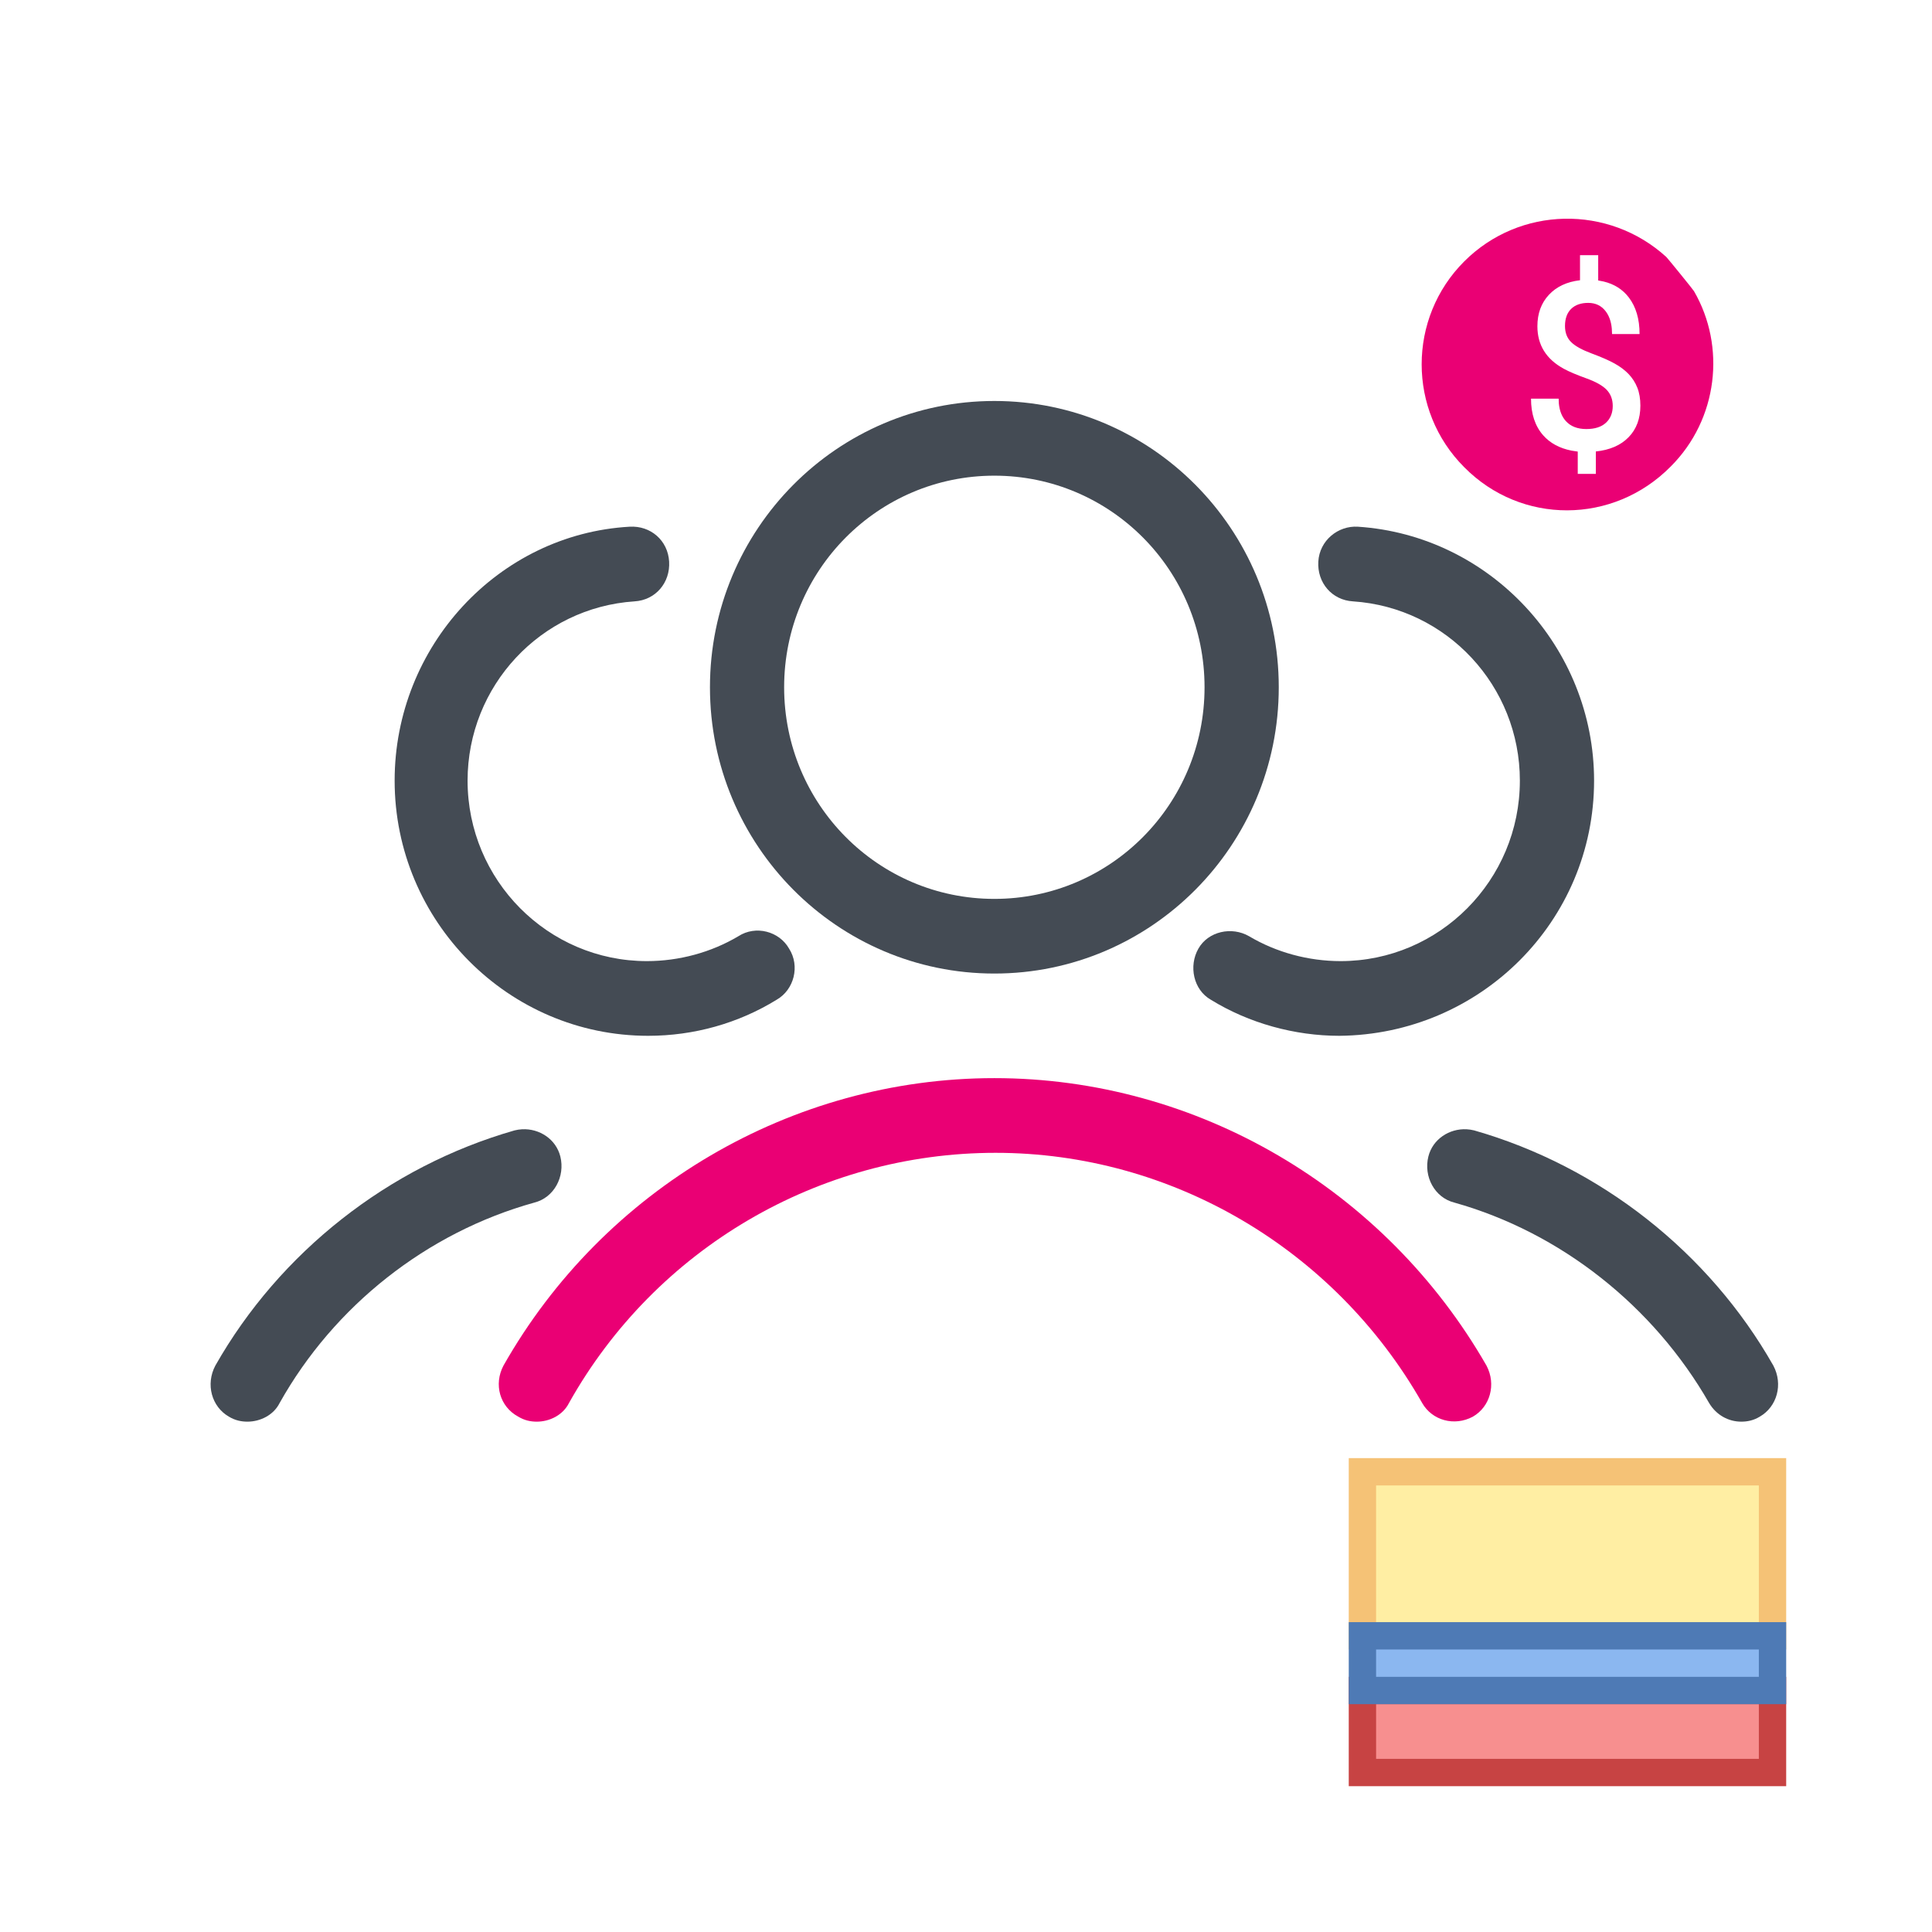
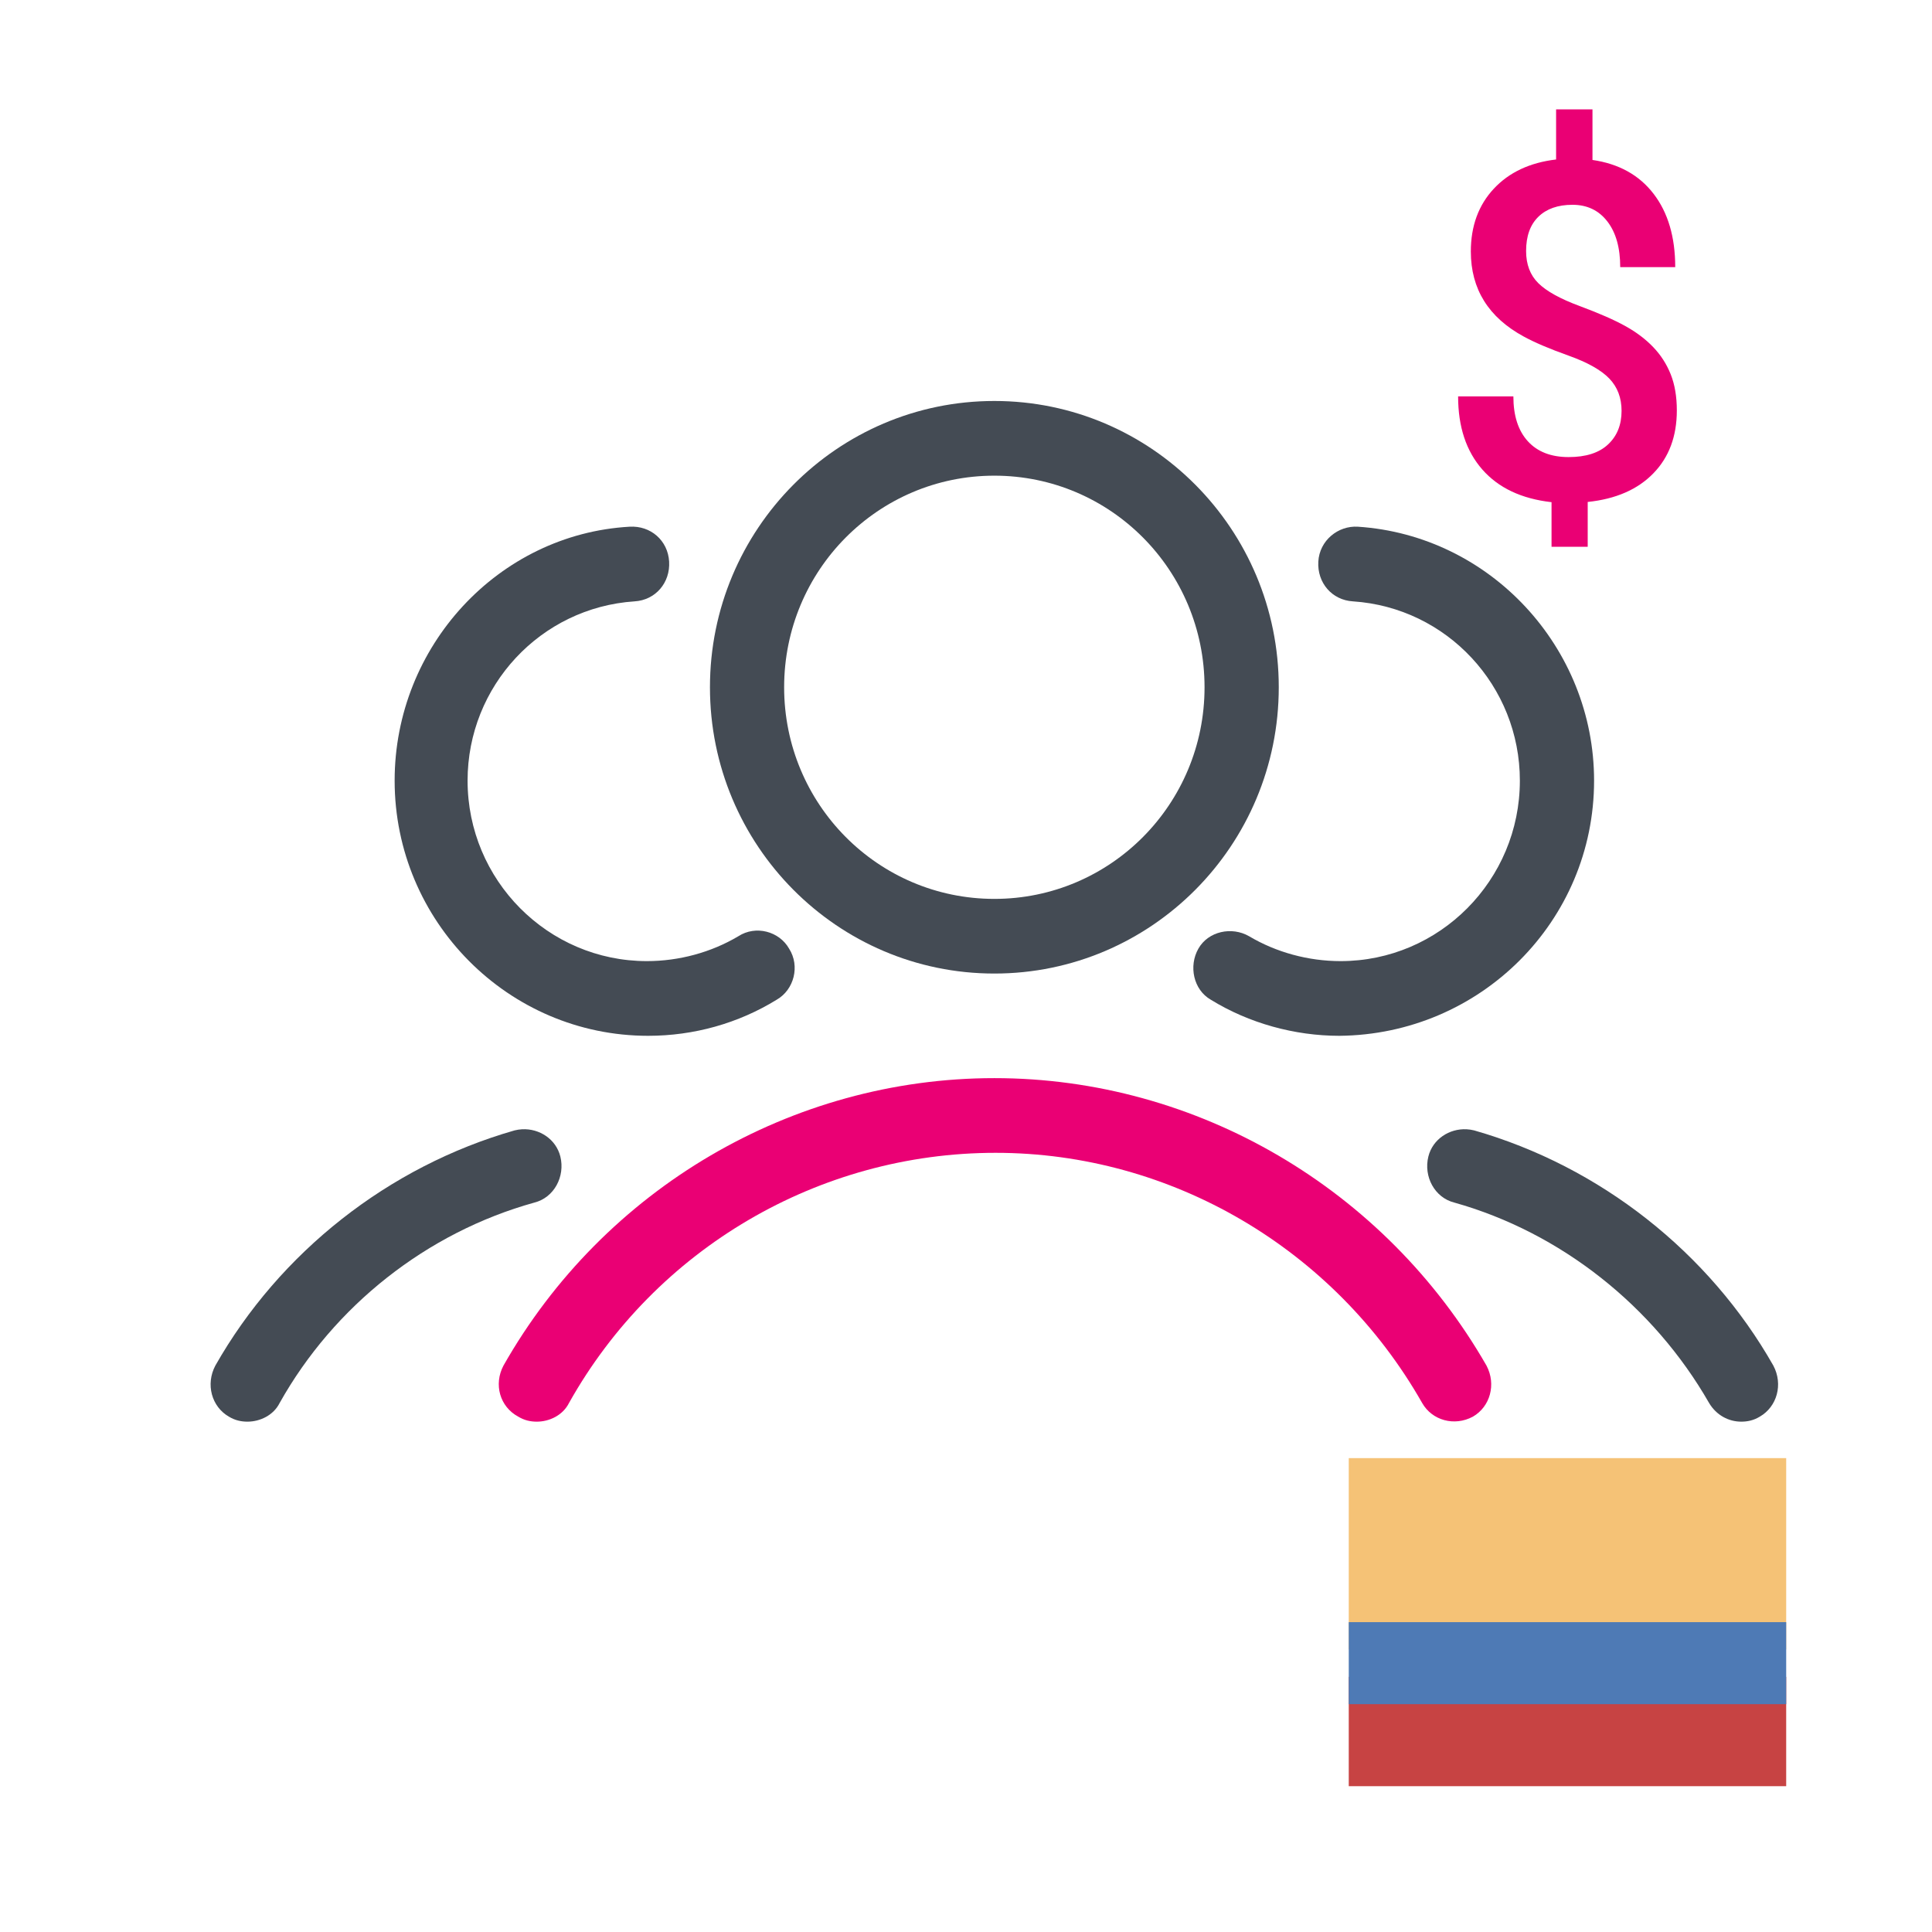
<svg xmlns="http://www.w3.org/2000/svg" width="53px" height="53px" viewBox="0 0 53 53" version="1.1">
  <g id="Icon-/-PriceAfilliates-CO" stroke="none" stroke-width="1" fill="none" fill-rule="evenodd">
    <g id="icons8-user_groups" transform="translate(5, 11)" fill-rule="nonzero">
      <path d="M22.278,9.32587341e-14 C26.586,9.32587341e-14 30.08,3.517 30.08,7.854 C30.08,12.19 26.586,15.707 22.278,15.707 C17.97,15.707 14.476,12.19 14.476,7.854 C14.476,3.517 17.97,9.32587341e-14 22.278,9.32587341e-14 Z M22.278,2.049 C19.089,2.049 16.511,4.644 16.511,7.854 C16.511,11.063 19.089,13.659 22.278,13.659 C25.466,13.659 28.044,11.063 28.044,7.854 C28.044,4.644 25.466,2.049 22.278,2.049 Z" id="Combined-Shape" fill="#444B54" />
      <path d="M12.271,3.449 C8.675,3.654 5.826,6.727 5.826,10.415 C5.826,14.273 8.947,17.415 12.78,17.415 C14.035,17.415 15.256,17.073 16.308,16.424 C16.783,16.151 16.952,15.502 16.647,15.024 C16.376,14.546 15.731,14.376 15.256,14.683 C14.51,15.127 13.628,15.366 12.746,15.366 C10.032,15.366 7.827,13.146 7.827,10.415 C7.827,7.82 9.829,5.668 12.407,5.497 C12.983,5.463 13.39,4.985 13.356,4.405 C13.322,3.825 12.848,3.415 12.271,3.449 Z" id="Path" fill="#444B54" />
      <path d="M32.251,3.449 C31.708,3.415 31.199,3.825 31.165,4.405 C31.131,4.985 31.538,5.463 32.115,5.497 C34.693,5.668 36.694,7.82 36.694,10.415 C36.694,13.146 34.489,15.366 31.776,15.366 C30.894,15.366 30.012,15.127 29.265,14.683 C28.791,14.41 28.146,14.546 27.875,15.024 C27.603,15.502 27.739,16.151 28.214,16.424 C29.266,17.073 30.521,17.415 31.742,17.415 C35.609,17.38 38.73,14.273 38.73,10.415 C38.73,6.761 35.88,3.688 32.251,3.449 Z" id="Path" fill="#444B54" />
      <path d="M22.278,18.576 C16.715,18.576 11.559,21.615 8.811,26.463 C8.54,26.976 8.709,27.59 9.218,27.863 C9.388,27.966 9.557,28 9.727,28 C10.066,28 10.439,27.829 10.609,27.488 C12.983,23.254 17.461,20.625 22.312,20.625 C27.128,20.625 31.606,23.254 34.014,27.488 C34.286,27.966 34.896,28.136 35.405,27.863 C35.88,27.59 36.05,26.976 35.779,26.463 C32.997,21.615 27.841,18.576 22.278,18.576 Z" id="Path" fill="#EA0074" />
      <path d="M9.321,19.979 C9.253,19.983 9.184,19.993 9.116,20.01 C5.656,21 2.671,23.356 0.907,26.463 C0.636,26.976 0.805,27.59 1.28,27.863 C1.45,27.966 1.62,28 1.789,28 C2.128,28 2.501,27.829 2.671,27.488 C4.164,24.824 6.708,22.81 9.659,21.99 C10.202,21.854 10.507,21.273 10.372,20.727 C10.253,20.249 9.797,19.954 9.321,19.979 Z" id="Path" fill="#444B54" />
      <path d="M35.235,19.979 C34.759,19.954 34.303,20.249 34.184,20.727 C34.048,21.273 34.354,21.854 34.896,21.99 C37.813,22.81 40.358,24.824 41.885,27.488 C42.088,27.829 42.427,28 42.766,28 C42.936,28 43.106,27.966 43.275,27.863 C43.75,27.59 43.92,26.976 43.648,26.463 C41.884,23.356 38.9,21 35.44,20.01 C35.372,19.993 35.303,19.983 35.235,19.979 Z" id="Path" fill="#444B54" />
    </g>
-     <path d="M45.711,7.049 C45.751,7.089 46.451,7.948 46.471,7.988 C47.351,9.505 47.131,11.502 45.831,12.799 C44.25,14.397 41.73,14.397 40.17,12.819 C38.61,11.262 38.61,8.726 40.17,7.169 C41.69,5.651 44.13,5.611 45.711,7.049 Z M43.843,7 L43.344,7 L43.344,7.688 C42.984,7.73 42.7,7.863 42.49,8.088 C42.28,8.313 42.175,8.6 42.175,8.95 C42.175,9.465 42.417,9.854 42.901,10.117 C43.047,10.197 43.251,10.283 43.512,10.377 C43.774,10.471 43.962,10.576 44.074,10.692 C44.186,10.809 44.242,10.957 44.242,11.136 C44.242,11.327 44.18,11.481 44.057,11.596 C43.933,11.712 43.753,11.77 43.516,11.77 C43.274,11.77 43.088,11.697 42.956,11.552 C42.846,11.431 42.782,11.269 42.763,11.064 L42.758,10.937 L42,10.937 C42,11.353 42.111,11.688 42.332,11.94 C42.522,12.156 42.782,12.297 43.111,12.362 L43.282,12.388 L43.282,13 L43.778,13 L43.778,12.385 C44.162,12.345 44.462,12.215 44.677,11.994 C44.892,11.773 45,11.485 45,11.129 C45,10.94 44.972,10.775 44.916,10.634 C44.86,10.493 44.78,10.369 44.676,10.26 C44.572,10.152 44.444,10.056 44.292,9.972 C44.14,9.887 43.931,9.796 43.665,9.697 C43.399,9.598 43.21,9.494 43.099,9.383 C42.988,9.273 42.932,9.126 42.932,8.943 C42.932,8.739 42.989,8.583 43.101,8.473 C43.213,8.364 43.369,8.309 43.569,8.309 C43.77,8.309 43.93,8.385 44.047,8.538 C44.141,8.66 44.198,8.818 44.216,9.012 L44.223,9.164 L44.978,9.164 C44.978,8.752 44.879,8.417 44.682,8.159 C44.513,7.938 44.283,7.793 43.993,7.723 L43.843,7.694 L43.843,7 Z" id="Combined-Shape" fill="#EA0074" fill-rule="nonzero" />
    <g id="icons8-colombia-2" transform="translate(37, 40)" fill-rule="nonzero">
      <g id="icons8-colombia">
-         <polygon id="Path" fill="#FFEEA3" points="0.375 0.375 11.625 0.375 11.625 4.875 0.375 4.875" />
-         <path d="M11.25,0.75 L11.25,4.5 L0.75,4.5 L0.75,0.75 L11.25,0.75 M12,0 L0,0 L0,5.25 L12,5.25 L12,0 L12,0 Z" id="Shape" fill="#F5C276" />
-         <polygon id="Path" fill="#F78F8F" points="0.375 6.375 11.625 6.375 11.625 8.625 0.375 8.625" />
-         <path d="M11.25,6.75 L11.25,8.25 L0.75,8.25 L0.75,6.75 L11.25,6.75 M12,6 L0,6 L0,9 L12,9 L12,6 L12,6 Z" id="Shape" fill="#C74343" />
-         <g id="Group" transform="translate(0, 4.5)">
-           <polygon id="Path" fill="#8BB7F0" points="0.375 0.375 11.625 0.375 11.625 1.875 0.375 1.875" />
-           <path d="M11.25,0.75 L11.25,1.5 L0.75,1.5 L0.75,0.75 L11.25,0.75 M12,0 L0,0 L0,2.25 L12,2.25 L12,0 L12,0 Z" id="Shape" fill="#4E7AB5" />
+         <polygon id="Shape" fill="#F5C276" points="12 0 0 0 0 5.25 12 5.25" />
+         <polygon id="Shape" fill="#C74343" points="12 6 0 6 0 9 12 9" />
+         <g id="Group" transform="translate(0, 4.5)" fill="#4E7AB5">
+           <polygon id="Shape" points="12 0 0 0 0 2.25 12 2.25" />
        </g>
      </g>
    </g>
+     <path d="M43.555,15 L43.555,13.77 C44.324,13.69 44.924,13.429 45.354,12.987 C45.785,12.546 46,11.97 46,11.259 C46,10.88 45.944,10.55 45.832,10.268 C45.719,9.986 45.559,9.737 45.351,9.521 C45.143,9.304 44.888,9.111 44.584,8.943 C44.281,8.775 43.863,8.592 43.331,8.394 C42.798,8.197 42.421,7.987 42.199,7.767 C41.976,7.546 41.865,7.252 41.865,6.886 C41.865,6.478 41.977,6.165 42.202,5.946 C42.426,5.728 42.738,5.618 43.137,5.618 C43.541,5.618 43.86,5.771 44.095,6.076 C44.33,6.381 44.447,6.798 44.447,7.328 L45.956,7.328 C45.956,6.504 45.759,5.834 45.364,5.319 C44.969,4.803 44.41,4.493 43.686,4.388 L43.686,3 L42.688,3 L42.688,4.375 C41.969,4.46 41.399,4.727 40.979,5.177 C40.559,5.627 40.349,6.201 40.349,6.899 C40.349,7.93 40.834,8.708 41.802,9.233 C42.094,9.393 42.501,9.567 43.025,9.754 C43.549,9.941 43.923,10.151 44.148,10.385 C44.372,10.618 44.484,10.914 44.484,11.271 C44.484,11.654 44.361,11.961 44.113,12.192 C43.866,12.424 43.505,12.539 43.031,12.539 C42.549,12.539 42.176,12.394 41.912,12.104 C41.648,11.814 41.516,11.404 41.516,10.874 L40,10.874 C40,11.707 40.221,12.375 40.664,12.88 C41.107,13.385 41.74,13.683 42.563,13.776 L42.563,15 L43.555,15 Z" id="Combined-Shape" fill="#EA0074" fill-rule="nonzero" />
  </g>
</svg>
